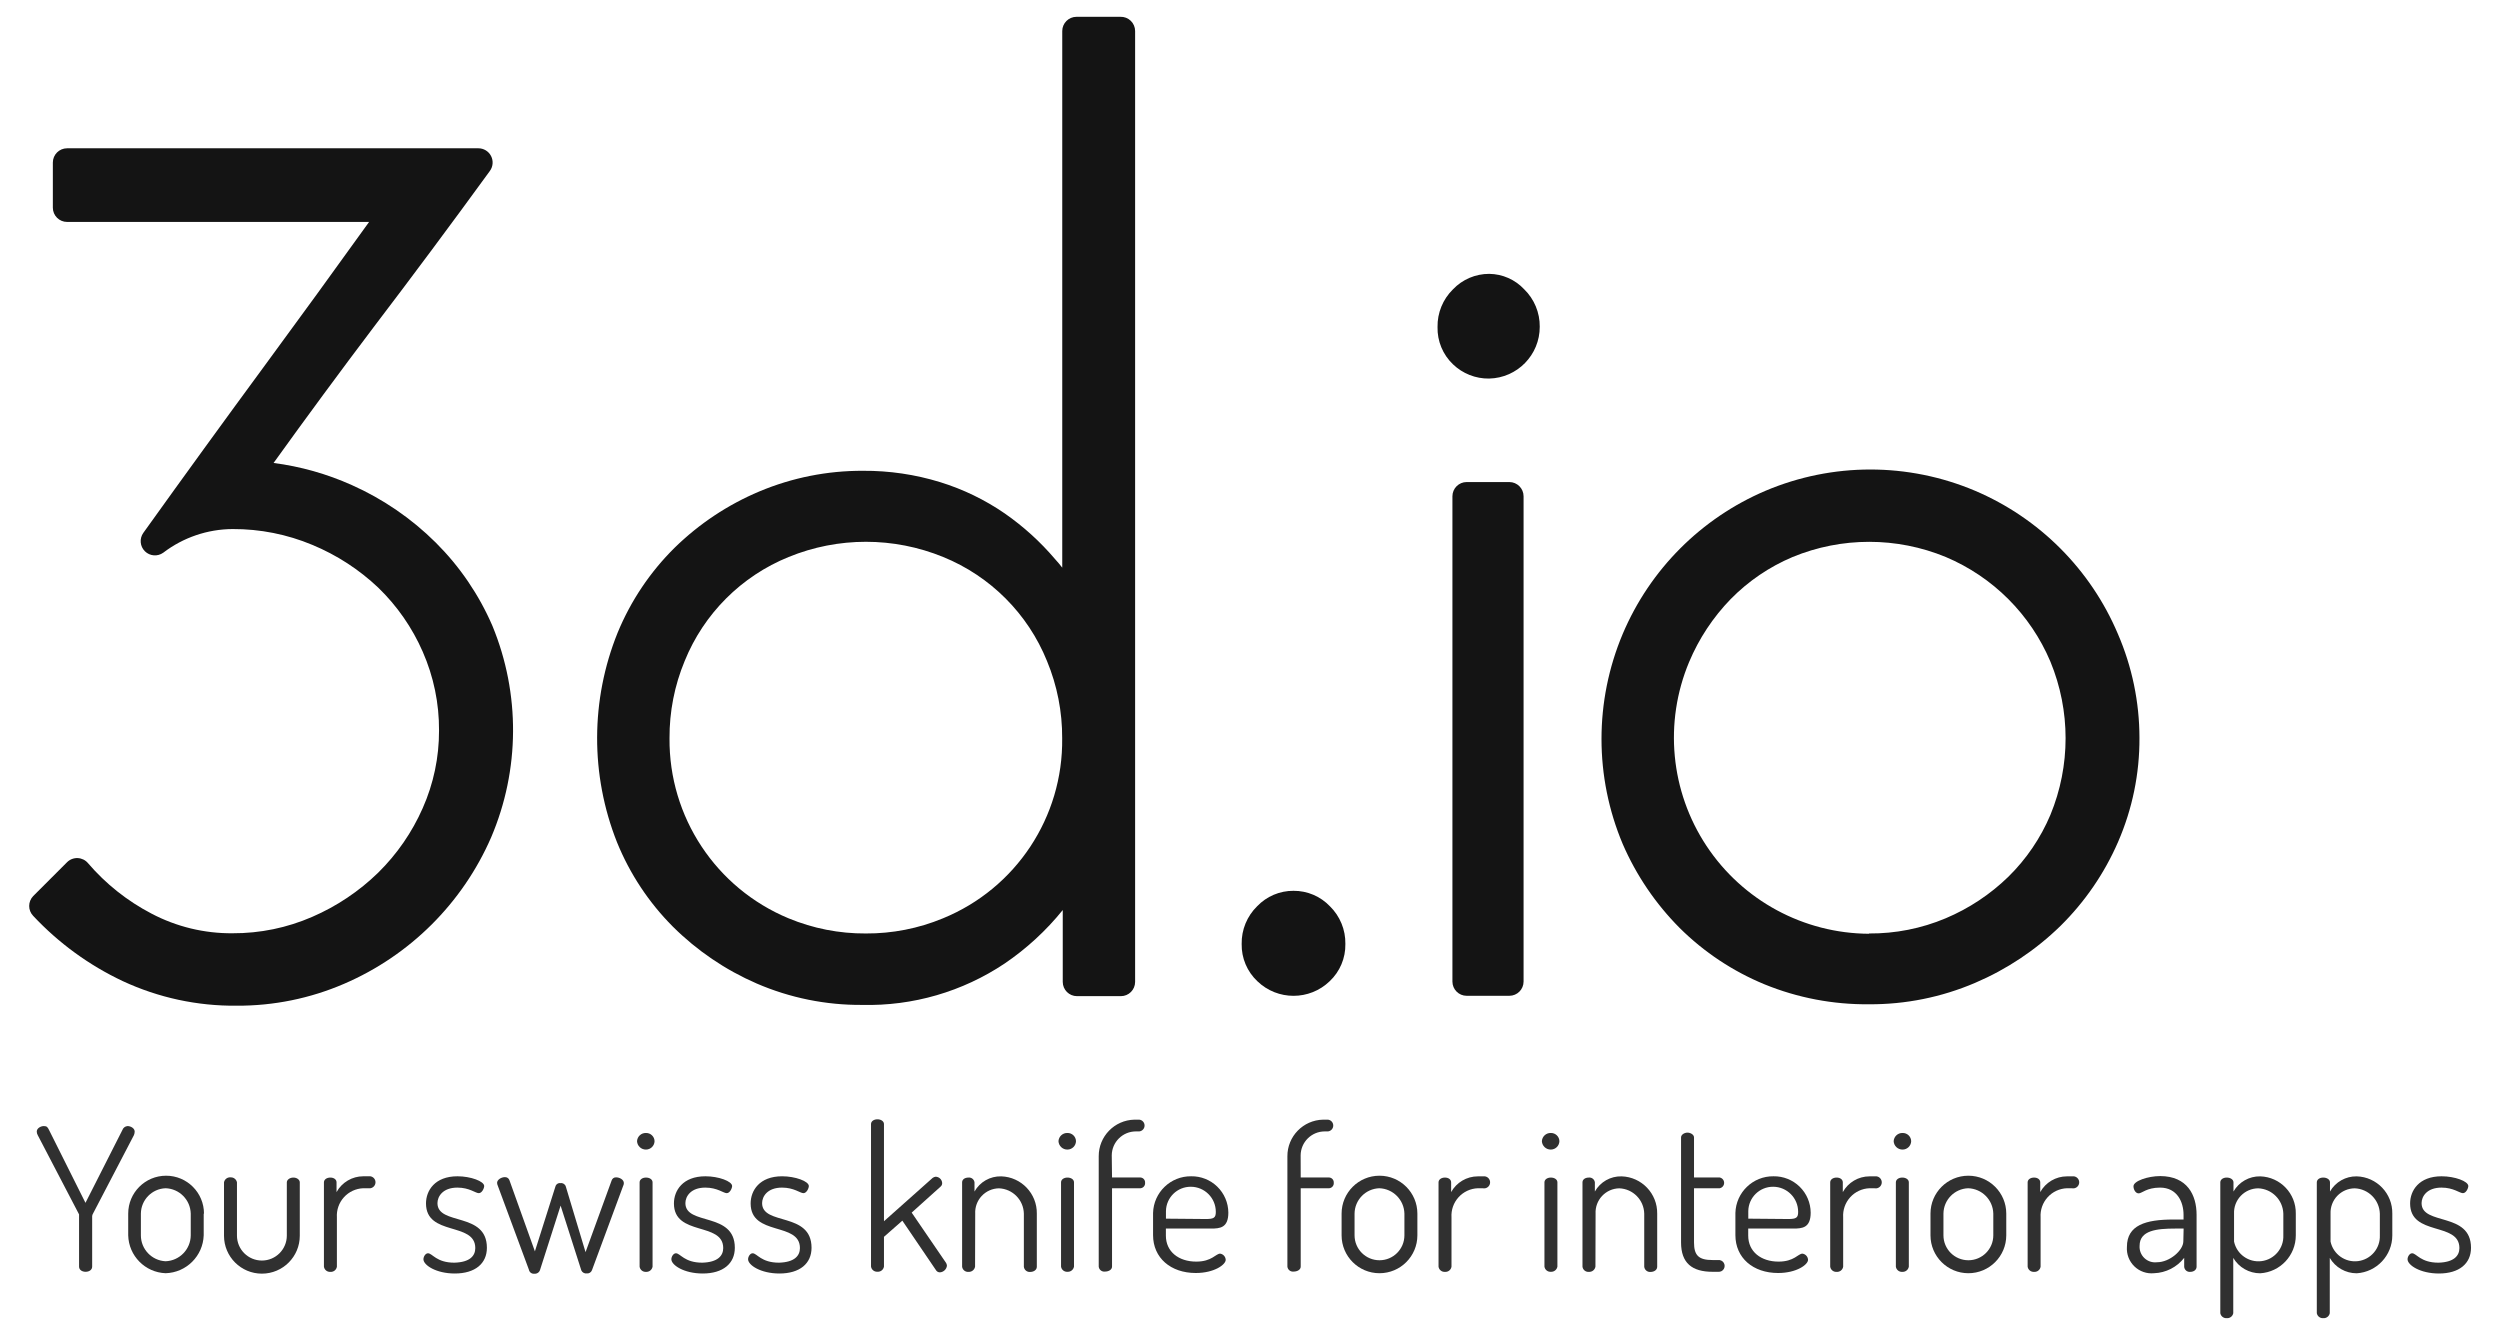
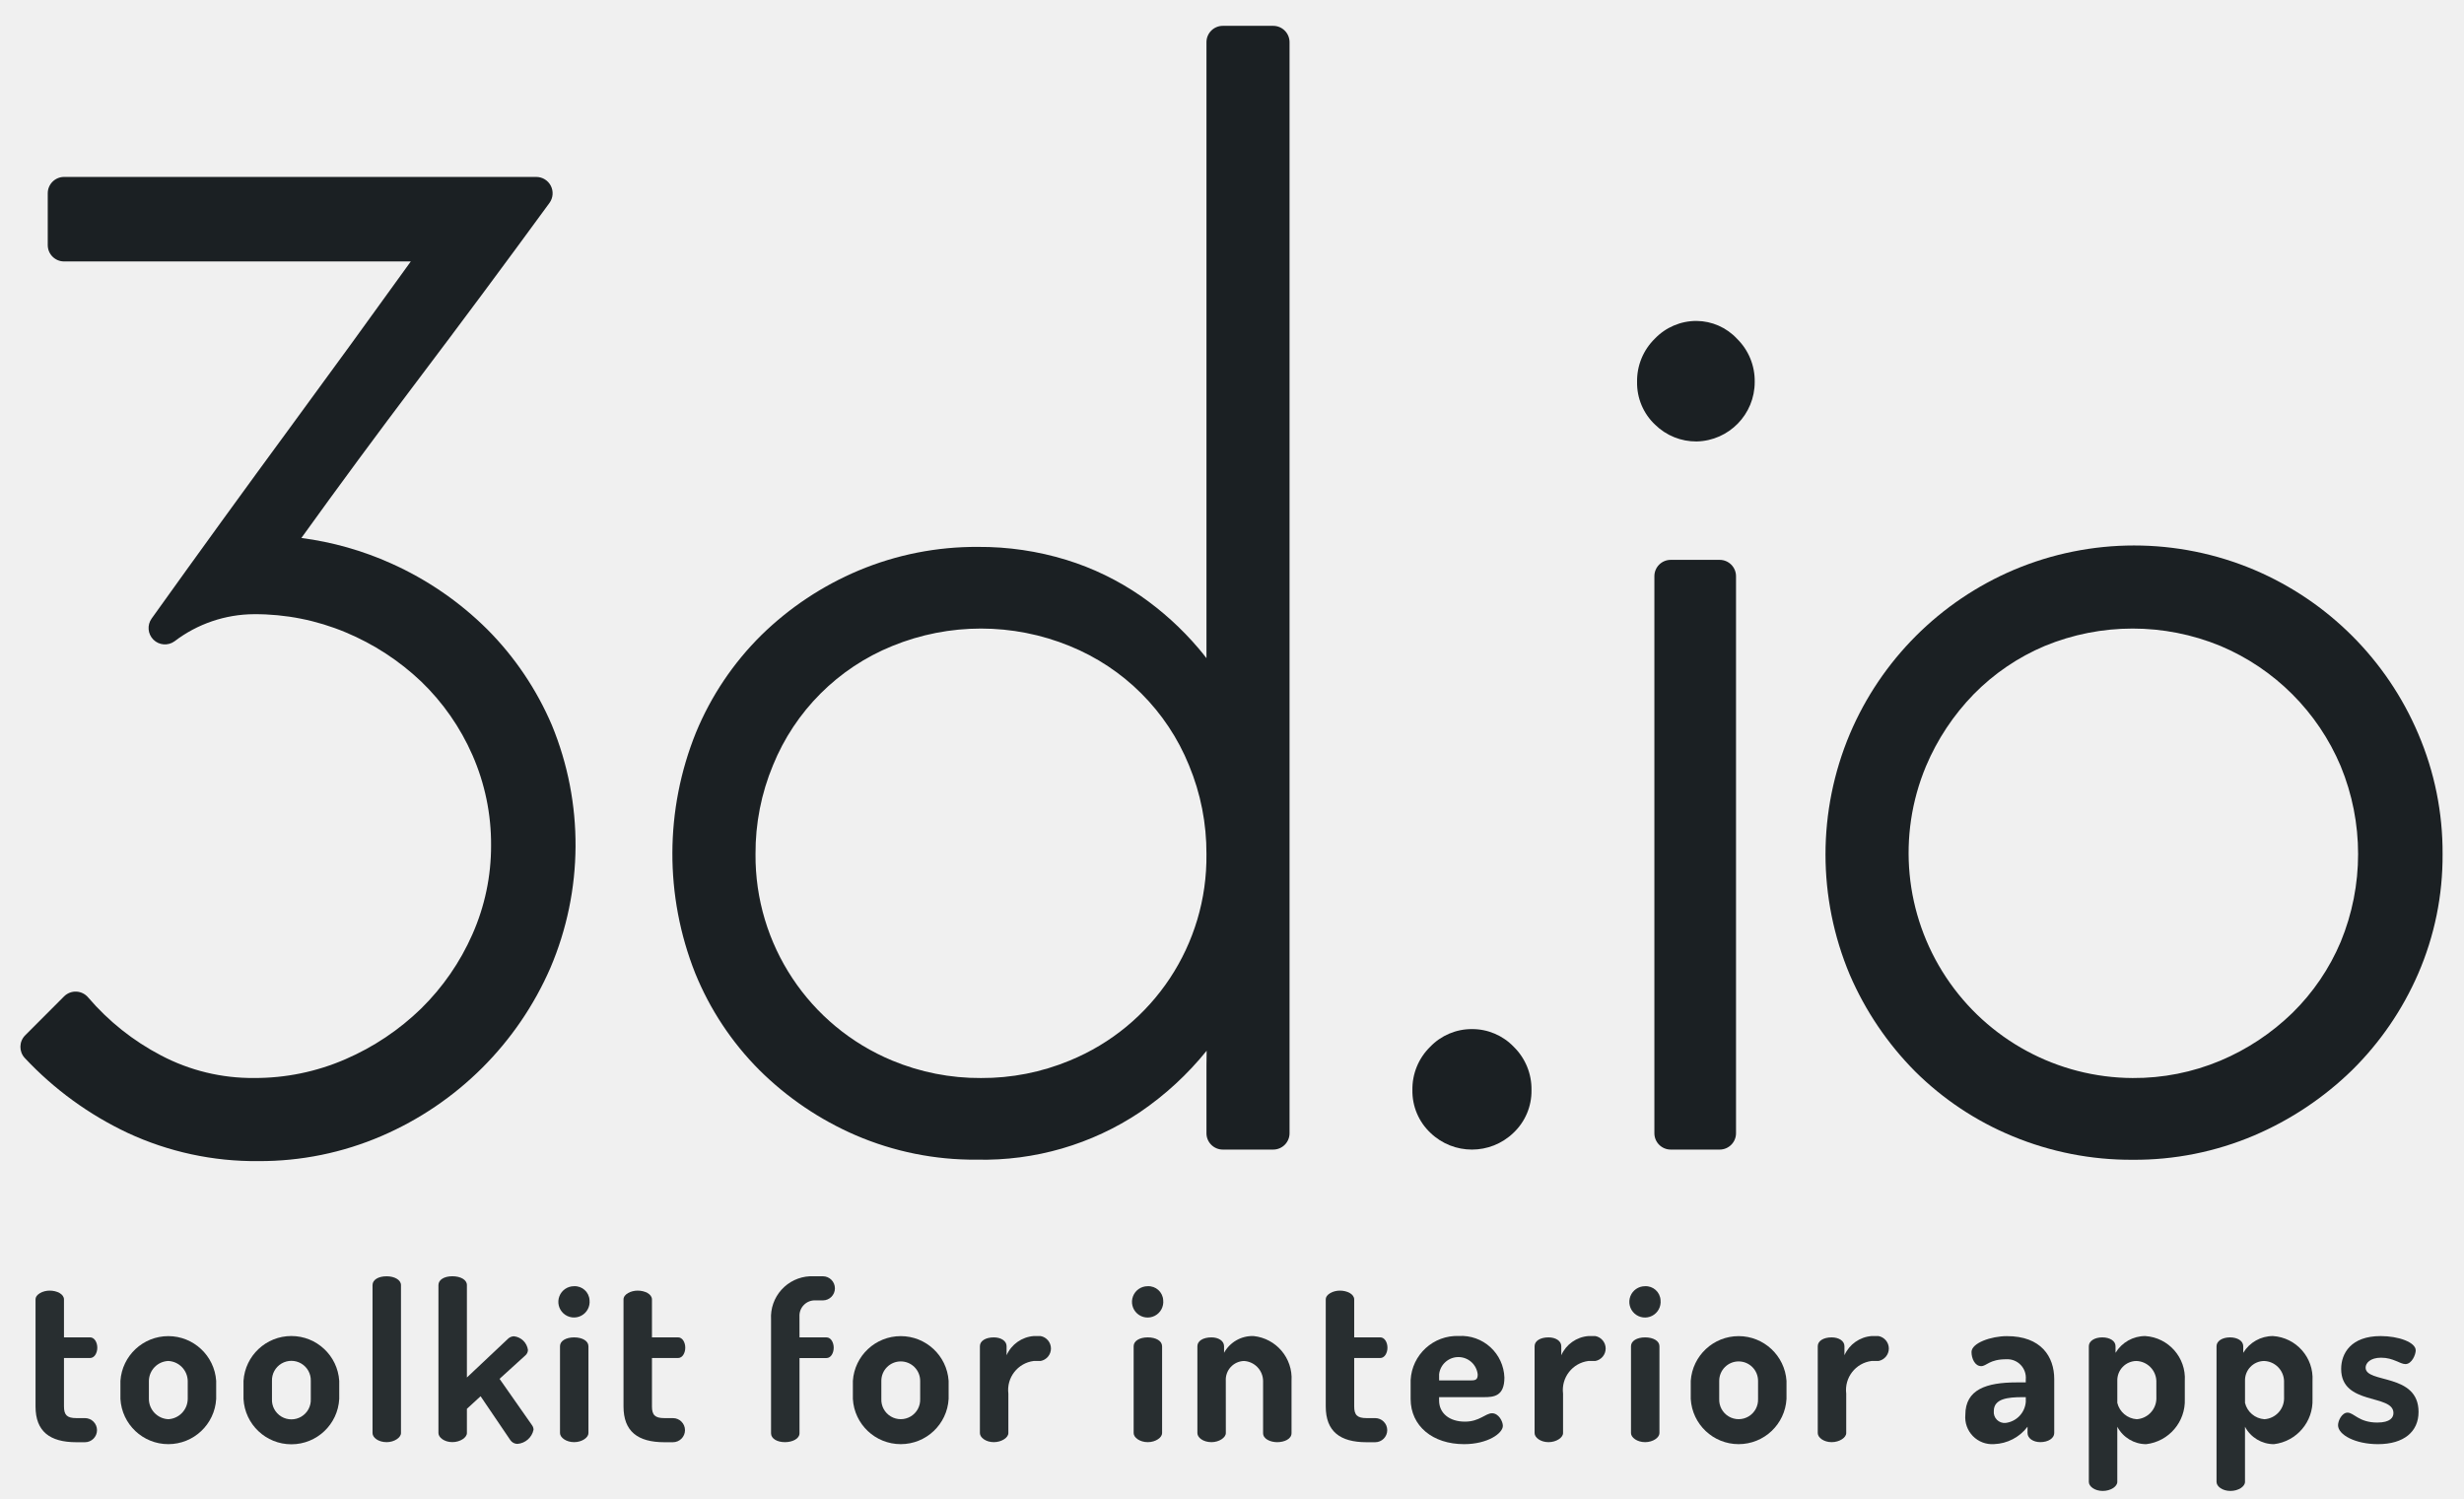
- <svg xmlns="http://www.w3.org/2000/svg" viewBox="0 0 351 188">
+ <svg xmlns="http://www.w3.org/2000/svg" viewBox="0 0 143 87">
  <defs>
-     <style>.a{fill:#e2e2e2;}.b{opacity:0.29;}.c{fill:#fff;}.d{fill:#141414;}.e{fill:#303030;}</style>
+     <style>.a{fill:#1b2023;}.b{fill:#282e30;}</style>
  </defs>
-   <rect class="a" x="-1022" y="-636" width="2984" height="4931" />
-   <rect class="b" x="-134" y="-225" width="1400" height="4403" />
-   <rect class="c" x="-147" y="-237" width="1400" height="4403" />
-   <path class="d" d="M61.18,76.18a39.64,39.64,0,0,0-11.77-8.07,39.12,39.12,0,0,0-11-3.11c4.6-6.4,9.31-12.79,14-19C57.9,38.79,63.39,31.41,68.78,24a2,2,0,0,0-1.62-3.18H9.42a2,2,0,0,0-2,2v6.34a2,2,0,0,0,2,2h42.4c-4.82,6.71-9.75,13.5-14.7,20.23-5.55,7.55-11.27,15.43-17,23.43a2,2,0,0,0,2.8,2.78,16.17,16.17,0,0,1,9.74-3.32,28.65,28.65,0,0,1,11.19,2.22,30.37,30.37,0,0,1,9.25,6,28.25,28.25,0,0,1,6.25,9,27.09,27.09,0,0,1,2.29,11.07,26.66,26.66,0,0,1-2.29,10.89,29.25,29.25,0,0,1-6.26,9.07,30.79,30.79,0,0,1-9.26,6.2,27.67,27.67,0,0,1-11.17,2.3,24,24,0,0,1-11.39-2.76,30,30,0,0,1-8.92-7.09,2,2,0,0,0-2.94-.12l-4.75,4.75a2,2,0,0,0,0,2.78,41.43,41.43,0,0,0,12.58,9.16,37,37,0,0,0,16,3.45,37.58,37.58,0,0,0,15.06-3.07,39.58,39.58,0,0,0,20.66-20.57,38.41,38.41,0,0,0,.18-29.68A37.41,37.41,0,0,0,61.18,76.18Z" />
-   <path class="d" d="M157.3,2.36h-6.16a2,2,0,0,0-2,2V79.7q-.46-.6-1-1.19a37,37,0,0,0-7.07-6.42,33.36,33.36,0,0,0-9.08-4.4,36,36,0,0,0-10.81-1.59A37.15,37.15,0,0,0,106.61,69a38.17,38.17,0,0,0-11.89,7.9,36.14,36.14,0,0,0-8,11.92,39.59,39.59,0,0,0-.09,29.44,35.93,35.93,0,0,0,7.83,11.83,38.29,38.29,0,0,0,11.79,8,36.64,36.64,0,0,0,14.8,3,34.48,34.48,0,0,0,20-5.81,37.72,37.72,0,0,0,8.16-7.51q0,.9,0,1.82v8.27a2,2,0,0,0,2,2h6.16a2,2,0,0,0,2-2V4.36A2,2,0,0,0,157.3,2.36Zm-35.74,128.7a27.86,27.86,0,0,1-10.85-2.13A27.12,27.12,0,0,1,94,103.65a27.88,27.88,0,0,1,2.13-10.85,26.51,26.51,0,0,1,14.6-14.6,28.64,28.64,0,0,1,21.69,0A26.51,26.51,0,0,1,147,92.81a27.93,27.93,0,0,1,2.13,10.85,26.94,26.94,0,0,1-16.73,25.27A27.88,27.88,0,0,1,121.56,131.06Z" />
-   <path class="d" d="M181.61,125.07a7,7,0,0,0-5.11,2.17,7.23,7.23,0,0,0-2.17,5.29,7,7,0,0,0,2.21,5.24,7.31,7.31,0,0,0,10.14,0,7,7,0,0,0,2.21-5.24,7.23,7.23,0,0,0-2.17-5.29A7,7,0,0,0,181.61,125.07Z" />
-   <path class="d" d="M209.09,38.45A7,7,0,0,0,204,40.62a7.23,7.23,0,0,0-2.17,5.29A7,7,0,0,0,204,51.15a7.17,7.17,0,0,0,5.07,2,7.26,7.26,0,0,0,7.11-7.28A7.23,7.23,0,0,0,214,40.62,6.83,6.83,0,0,0,209.09,38.45Z" />
-   <rect class="d" x="203.92" y="67.68" width="9.99" height="72.13" rx="2" ry="2" />
-   <path class="d" d="M297.35,89h0A37.88,37.88,0,0,0,277.29,68.9a37.74,37.74,0,0,0-29.4,0A37.88,37.88,0,0,0,227.83,89a38,38,0,0,0,0,29.5,38.28,38.28,0,0,0,8,11.79,36.83,36.83,0,0,0,11.91,7.91A37.78,37.78,0,0,0,262.41,141a37.28,37.28,0,0,0,14.88-3,39.17,39.17,0,0,0,12-8,37.61,37.61,0,0,0,8.09-11.8,36.21,36.21,0,0,0,3-14.62A36.84,36.84,0,0,0,297.35,89Zm-34.93,42.1a27.53,27.53,0,0,1-25.27-38.15A28.5,28.5,0,0,1,243,84.1a26.75,26.75,0,0,1,8.69-5.9,28.2,28.2,0,0,1,21.49,0,27.58,27.58,0,0,1,14.7,14.7,28.2,28.2,0,0,1,0,21.5,26.74,26.74,0,0,1-5.9,8.69,28.49,28.49,0,0,1-8.81,5.84A27.24,27.24,0,0,1,262.41,131.06Z" />
-   <path class="e" d="M11.1,170.72a.61.61,0,0,0,0-.22l-5.8-11.12a1.06,1.06,0,0,1-.14-.5c0-.48.56-.78,1-.78s.53.17.73.56L12,168.88l5.18-10.22a.83.83,0,0,1,.73-.56c.45,0,1,.31,1,.78a1.38,1.38,0,0,1-.11.5L13,170.5a.66.66,0,0,0-.06.22v7.11c0,.48-.45.73-.92.73s-.92-.25-.92-.73Z" />
-   <path class="e" d="M28.6,170.39v3.05a5.51,5.51,0,0,1-5.35,5.32A5.46,5.46,0,0,1,18,173.44v-3.05a5.32,5.32,0,0,1,10.64,0Zm-1.82,0a3.65,3.65,0,0,0-3.53-3.56,3.6,3.6,0,0,0-3.47,3.56v3.05a3.64,3.64,0,0,0,3.47,3.64,3.67,3.67,0,0,0,3.53-3.64Z" />
-   <path class="e" d="M31.45,173.5V166a.86.86,0,0,1,.92-.7.87.87,0,0,1,.9.7v7.48a3.5,3.5,0,1,0,7,0V166c0-.36.42-.67.92-.67s.9.31.9.67v7.5a5.32,5.32,0,0,1-10.64,0Z" />
-   <path class="e" d="M51,166.83a3.85,3.85,0,0,0-3.7,4.09v6.92a.86.86,0,0,1-.92.73.85.85,0,0,1-.9-.73V166c0-.39.39-.67.9-.67s.87.28.87.67v1.37A4.29,4.29,0,0,1,51,165.15h1a.85.85,0,0,1,0,1.68Z" />
-   <path class="e" d="M66.73,175.23c0-3.72-6.92-1.62-6.92-6.27,0-1.79,1.23-3.81,4.42-3.81,1.85,0,3.75.7,3.75,1.37,0,.31-.31,1-.76,1s-1.32-.78-3-.78c-2.07,0-2.8,1.26-2.8,2.18,0,3.19,6.94,1.18,6.94,6.27,0,2.21-1.65,3.61-4.51,3.61-2.63,0-4.4-1.18-4.4-2,0-.36.28-.84.64-.84.62,0,1.18,1.32,3.7,1.32C66,177.22,66.73,176.3,66.73,175.23Z" />
-   <path class="e" d="M83.11,178.34a.7.7,0,0,1-.73.45.74.74,0,0,1-.76-.42l-2.91-9.1-2.88,9a.76.76,0,0,1-.81.56.69.69,0,0,1-.76-.56L69.9,166.5a1.17,1.17,0,0,1-.11-.42c0-.45.59-.81,1.09-.81a.64.64,0,0,1,.64.42l3.58,10,2.88-9.1a.65.65,0,0,1,.73-.48.67.67,0,0,1,.73.48l2.77,9.21,3.67-10.08a.62.62,0,0,1,.62-.42c.48,0,1.09.31,1.09.81a.93.93,0,0,1-.11.42Z" />
-   <path class="e" d="M91.9,160.22a1.21,1.21,0,0,1-1.2,1.18,1.24,1.24,0,0,1-1.26-1.18,1.22,1.22,0,0,1,1.26-1.15A1.18,1.18,0,0,1,91.9,160.22ZM91.62,166v11.84a.88.88,0,0,1-.92.73.85.85,0,0,1-.9-.73V166c0-.39.39-.67.9-.67S91.62,165.6,91.62,166Z" />
-   <path class="e" d="M101.54,175.23c0-3.72-6.92-1.62-6.92-6.27,0-1.79,1.23-3.81,4.42-3.81,1.85,0,3.75.7,3.75,1.37,0,.31-.31,1-.76,1s-1.32-.78-3-.78c-2.07,0-2.8,1.26-2.8,2.18,0,3.19,6.94,1.18,6.94,6.27,0,2.21-1.65,3.61-4.51,3.61-2.63,0-4.4-1.18-4.4-2,0-.36.28-.84.64-.84.62,0,1.18,1.32,3.7,1.32C100.78,177.22,101.54,176.3,101.54,175.23Z" />
-   <path class="e" d="M112.31,175.23c0-3.72-6.92-1.62-6.92-6.27,0-1.79,1.23-3.81,4.42-3.81,1.85,0,3.75.7,3.75,1.37,0,.31-.31,1-.76,1s-1.32-.78-3-.78c-2.07,0-2.8,1.26-2.8,2.18,0,3.19,6.94,1.18,6.94,6.27,0,2.21-1.65,3.61-4.51,3.61-2.63,0-4.4-1.18-4.4-2,0-.36.28-.84.64-.84.62,0,1.18,1.32,3.7,1.32C111.56,177.22,112.31,176.3,112.31,175.23Z" />
-   <path class="e" d="M128,170.25l4.84,7.08a.91.91,0,0,1,.11.39,1.07,1.07,0,0,1-1,.92.65.65,0,0,1-.56-.34l-4.7-6.92-2.58,2.27v4.17a.86.86,0,0,1-.92.73.85.85,0,0,1-.9-.73v-20c0-.39.39-.67.9-.67s.92.28.92.67v13.64l6.83-6.08a.89.89,0,0,1,.42-.17.94.94,0,0,1,.92.87.61.61,0,0,1-.2.5Z" />
-   <path class="e" d="M136.9,177.84a.88.88,0,0,1-.92.73.83.83,0,0,1-.9-.73V166c0-.39.36-.67.9-.67a.77.77,0,0,1,.84.67v1.29a4.17,4.17,0,0,1,3.75-2.13,5.16,5.16,0,0,1,5,5.24v7.45c0,.48-.48.73-.92.73a.82.82,0,0,1-.9-.73v-7.45a3.64,3.64,0,0,0-3.5-3.56,3.39,3.39,0,0,0-3.33,3.56Z" />
-   <path class="e" d="M151.07,160.22a1.21,1.21,0,0,1-1.2,1.18,1.24,1.24,0,0,1-1.26-1.18,1.22,1.22,0,0,1,1.26-1.15A1.18,1.18,0,0,1,151.07,160.22Zm-.28,5.77v11.84a.88.88,0,0,1-.92.73.85.85,0,0,1-.9-.73V166c0-.39.39-.67.9-.67S150.79,165.6,150.79,166Z" />
-   <path class="e" d="M156.13,165.32h4a.69.69,0,0,1,.64.73.71.71,0,0,1-.64.78h-4v11c0,.42-.45.7-1,.7a.78.78,0,0,1-.87-.7V162.35a5.12,5.12,0,0,1,5-5.15h.7a.83.83,0,0,1,0,1.65h-.48a3.39,3.39,0,0,0-3.39,3.36Z" />
-   <path class="e" d="M172.46,170.25c0,2.16-1.2,2.24-2.44,2.24h-6.33v1c0,2.24,1.79,3.64,4.26,3.64,2.21,0,2.74-1.12,3.36-1.12a.92.92,0,0,1,.78.87c0,.67-1.6,1.85-4.2,1.85-3.53,0-6-2.13-6-5.32V170.3a5.29,5.29,0,0,1,5.35-5.15A5.14,5.14,0,0,1,172.46,170.25Zm-3.16.9c1.12,0,1.4-.17,1.4-1a3.52,3.52,0,0,0-3.5-3.53,3.47,3.47,0,0,0-3.5,3.42v1.06Z" />
-   <path class="e" d="M182.62,165.32h4a.69.69,0,0,1,.64.73.71.71,0,0,1-.64.78h-4v11c0,.42-.45.7-1,.7a.78.78,0,0,1-.87-.7V162.35a5.12,5.12,0,0,1,5-5.15h.7a.83.83,0,0,1,0,1.65H186a3.39,3.39,0,0,0-3.39,3.36Z" />
-   <path class="e" d="M199,170.39v3.05a5.32,5.32,0,1,1-10.64,0v-3.05a5.32,5.32,0,0,1,10.64,0Zm-1.82,0a3.65,3.65,0,0,0-3.53-3.56,3.6,3.6,0,0,0-3.47,3.56v3.05a3.5,3.5,0,1,0,7,0Z" />
-   <path class="e" d="M207.49,166.83a3.85,3.85,0,0,0-3.7,4.09v6.92a.86.86,0,0,1-.92.73.85.85,0,0,1-.9-.73V166c0-.39.39-.67.9-.67s.87.28.87.67v1.37a4.29,4.29,0,0,1,3.75-2.21h1a.85.85,0,0,1,0,1.68Z" />
-   <path class="e" d="M218.94,160.22a1.21,1.21,0,0,1-1.2,1.18,1.24,1.24,0,0,1-1.26-1.18,1.22,1.22,0,0,1,1.26-1.15A1.18,1.18,0,0,1,218.94,160.22Zm-.28,5.77v11.84a.88.88,0,0,1-.92.73.85.85,0,0,1-.9-.73V166c0-.39.39-.67.9-.67S218.66,165.6,218.66,166Z" />
-   <path class="e" d="M224,177.84a.88.88,0,0,1-.92.73.83.83,0,0,1-.9-.73V166c0-.39.36-.67.9-.67a.77.77,0,0,1,.84.67v1.29a4.17,4.17,0,0,1,3.75-2.13,5.16,5.16,0,0,1,5,5.24v7.45c0,.48-.48.73-.92.73a.82.82,0,0,1-.9-.73v-7.45a3.64,3.64,0,0,0-3.5-3.56,3.39,3.39,0,0,0-3.33,3.56Z" />
-   <path class="e" d="M237.84,174.45c0,1.82.67,2.46,2.6,2.46h.78a.83.83,0,1,1,0,1.65h-.78c-2.88,0-4.42-1.23-4.42-4.12V159.69c0-.39.48-.67.9-.67s.92.28.92.67v5.63h3.61a.77.77,0,0,1,0,1.51h-3.61Z" />
-   <path class="e" d="M254.22,170.25c0,2.16-1.2,2.24-2.44,2.24h-6.33v1c0,2.24,1.79,3.64,4.26,3.64,2.21,0,2.74-1.12,3.36-1.12a.92.92,0,0,1,.78.87c0,.67-1.6,1.85-4.2,1.85-3.53,0-6-2.13-6-5.32V170.3a5.29,5.29,0,0,1,5.35-5.15A5.14,5.14,0,0,1,254.22,170.25Zm-3.16.9c1.12,0,1.4-.17,1.4-1a3.52,3.52,0,0,0-3.5-3.53,3.47,3.47,0,0,0-3.5,3.42v1.06Z" />
-   <path class="e" d="M262.48,166.83a3.85,3.85,0,0,0-3.7,4.09v6.92a.86.86,0,0,1-.92.73.85.85,0,0,1-.9-.73V166c0-.39.39-.67.9-.67s.87.28.87.67v1.37a4.29,4.29,0,0,1,3.75-2.21h1a.85.85,0,0,1,0,1.68Z" />
-   <path class="e" d="M268.33,160.22a1.21,1.21,0,0,1-1.2,1.18,1.24,1.24,0,0,1-1.26-1.18,1.22,1.22,0,0,1,1.26-1.15A1.18,1.18,0,0,1,268.33,160.22ZM268,166v11.84a.88.88,0,0,1-.92.73.85.85,0,0,1-.9-.73V166c0-.39.39-.67.9-.67S268,165.6,268,166Z" />
-   <path class="e" d="M281.68,170.39v3.05a5.32,5.32,0,1,1-10.64,0v-3.05a5.32,5.32,0,0,1,10.64,0Zm-1.82,0a3.65,3.65,0,0,0-3.53-3.56,3.6,3.6,0,0,0-3.47,3.56v3.05a3.5,3.5,0,1,0,7,0Z" />
-   <path class="e" d="M290.2,166.83a3.85,3.85,0,0,0-3.7,4.09v6.92a.86.86,0,0,1-.92.73.85.85,0,0,1-.9-.73V166c0-.39.39-.67.9-.67s.87.28.87.67v1.37a4.29,4.29,0,0,1,3.75-2.21h1a.85.85,0,0,1,0,1.68Z" />
-   <path class="e" d="M308.4,170.56v7.28c0,.42-.36.73-.9.73a.77.77,0,0,1-.84-.73V176.6a5.6,5.6,0,0,1-4.23,2.16,3.47,3.47,0,0,1-3.81-3.7c0-3.05,2.63-3.84,6.52-3.84h1.43v-.67c0-1.79-.9-3.81-3.3-3.81-1.88,0-2.55.81-3,.81s-.73-.56-.73-1c0-.73,2-1.43,3.78-1.43C307.08,165.15,308.4,167.76,308.4,170.56Zm-1.82,1.93H305.4c-2.58,0-5,.25-5,2.41a2.18,2.18,0,0,0,2.44,2.32c1.79,0,3.7-1.68,3.7-2.94Z" />
-   <path class="e" d="M313.58,166v1.29a4.24,4.24,0,0,1,3.75-2.13,5.15,5.15,0,0,1,5,5.24v3.05a5.33,5.33,0,0,1-5,5.32,4.38,4.38,0,0,1-3.78-2.16v7.76a.86.86,0,0,1-.92.7.85.85,0,0,1-.9-.7V166c0-.39.39-.67.9-.67S313.58,165.6,313.58,166Zm7,4.4a3.67,3.67,0,0,0-3.53-3.56,3.42,3.42,0,0,0-3.39,3.56v3.92a3.5,3.5,0,0,0,6.92-.87Z" />
-   <path class="e" d="M327.13,166v1.29a4.24,4.24,0,0,1,3.75-2.13,5.15,5.15,0,0,1,5,5.24v3.05a5.33,5.33,0,0,1-5,5.32,4.38,4.38,0,0,1-3.78-2.16v7.76a.86.86,0,0,1-.92.7.85.85,0,0,1-.9-.7V166c0-.39.39-.67.9-.67S327.13,165.6,327.13,166Zm7,4.4a3.67,3.67,0,0,0-3.53-3.56,3.42,3.42,0,0,0-3.39,3.56v3.92a3.5,3.5,0,0,0,6.92-.87Z" />
-   <path class="e" d="M345.3,175.23c0-3.72-6.92-1.62-6.92-6.27,0-1.79,1.23-3.81,4.42-3.81,1.85,0,3.75.7,3.75,1.37,0,.31-.31,1-.76,1s-1.32-.78-3-.78c-2.07,0-2.8,1.26-2.8,2.18,0,3.19,6.94,1.18,6.94,6.27,0,2.21-1.65,3.61-4.51,3.61-2.63,0-4.4-1.18-4.4-2,0-.36.28-.84.64-.84.62,0,1.18,1.32,3.7,1.32C344.54,177.22,345.3,176.3,345.3,175.23Z" />
+   <path class="a" d="M28.283,36.531A18.81,18.81,0,0,0,22.7,32.7a18.561,18.561,0,0,0-5.21-1.476c2.183-3.034,4.42-6.067,6.662-9.033,2.575-3.406,5.178-6.909,7.737-10.413a.949.949,0,0,0-.766-1.509H3.72a.949.949,0,0,0-.949.949v3.007a.949.949,0,0,0,.949.949H23.841c-2.287,3.182-4.629,6.4-6.977,9.6C14.231,28.36,11.517,32.1,8.8,35.9a.949.949,0,0,0,1.328,1.321,7.674,7.674,0,0,1,4.622-1.574A13.594,13.594,0,0,1,20.059,36.7a14.408,14.408,0,0,1,4.39,2.86,13.4,13.4,0,0,1,2.964,4.253A12.854,12.854,0,0,1,28.5,49.065a12.652,12.652,0,0,1-1.087,5.17,13.879,13.879,0,0,1-2.971,4.3,14.612,14.612,0,0,1-4.395,2.941,13.131,13.131,0,0,1-5.3,1.09,11.377,11.377,0,0,1-5.4-1.309,14.22,14.22,0,0,1-4.231-3.366.949.949,0,0,0-1.4-.059L1.462,60.089a.949.949,0,0,0-.022,1.319,19.658,19.658,0,0,0,5.967,4.344A17.569,17.569,0,0,0,15,67.39a17.831,17.831,0,0,0,7.144-1.457,18.78,18.78,0,0,0,9.8-9.761,18.224,18.224,0,0,0,.086-14.082A17.75,17.75,0,0,0,28.283,36.531Z" />
+   <path class="a" d="M73.891,1.5H70.967a.949.949,0,0,0-.949.949V38.2q-.22-.287-.457-.566A17.548,17.548,0,0,0,66.2,34.586a15.832,15.832,0,0,0-4.31-2.09,17.093,17.093,0,0,0-5.13-.754,17.626,17.626,0,0,0-6.929,1.37,18.112,18.112,0,0,0-5.64,3.746,17.148,17.148,0,0,0-3.8,5.657,18.788,18.788,0,0,0-.045,13.968A17.048,17.048,0,0,0,44.065,62.1a18.167,18.167,0,0,0,5.595,3.79,17.386,17.386,0,0,0,7.022,1.416,16.36,16.36,0,0,0,9.477-2.757,17.9,17.9,0,0,0,3.87-3.566q-.011.426-.011.863v3.926a.949.949,0,0,0,.949.949h2.924a.949.949,0,0,0,.949-.949V2.45A.949.949,0,0,0,73.891,1.5ZM56.932,62.568a13.218,13.218,0,0,1-5.147-1.012,12.871,12.871,0,0,1-7.938-11.99,13.228,13.228,0,0,1,1.012-5.147,12.58,12.58,0,0,1,6.926-6.926,13.591,13.591,0,0,1,10.293,0,12.58,12.58,0,0,1,6.927,6.926,13.252,13.252,0,0,1,1.012,5.147,12.785,12.785,0,0,1-7.939,11.99A13.227,13.227,0,0,1,56.932,62.568Z" />
+   <path class="a" d="M85.426,59.728A3.332,3.332,0,0,0,83,60.757a3.429,3.429,0,0,0-1.03,2.509,3.329,3.329,0,0,0,1.049,2.486,3.471,3.471,0,0,0,4.812,0,3.331,3.331,0,0,0,1.05-2.487,3.429,3.429,0,0,0-1.03-2.509A3.333,3.333,0,0,0,85.426,59.728Z" />
+   <path class="a" d="M98.465,18.627a3.332,3.332,0,0,0-2.426,1.03,3.429,3.429,0,0,0-1.03,2.509,3.33,3.33,0,0,0,1.049,2.486,3.4,3.4,0,0,0,2.406.97,3.446,3.446,0,0,0,3.372-3.455,3.429,3.429,0,0,0-1.03-2.509A3.242,3.242,0,0,0,98.465,18.627Z" />
+   <rect class="a" x="96.013" y="32.494" width="4.738" height="34.227" rx="0.949" ry="0.949" />
+   <path class="a" d="M140.345,42.59h0a17.973,17.973,0,0,0-9.517-9.516,17.908,17.908,0,0,0-13.952,0,17.973,17.973,0,0,0-9.516,9.516,18.011,18.011,0,0,0,0,14,18.165,18.165,0,0,0,3.79,5.6,17.476,17.476,0,0,0,5.651,3.755,17.928,17.928,0,0,0,6.966,1.368,17.692,17.692,0,0,0,7.059-1.414,18.584,18.584,0,0,0,5.677-3.786,17.845,17.845,0,0,0,3.838-5.6,17.182,17.182,0,0,0,1.416-6.938A17.483,17.483,0,0,0,140.345,42.59ZM123.768,62.568a13.064,13.064,0,0,1-11.991-18.1,13.522,13.522,0,0,1,2.77-4.177,12.691,12.691,0,0,1,4.121-2.8,13.38,13.38,0,0,1,10.2,0,13.087,13.087,0,0,1,6.976,6.975,13.38,13.38,0,0,1,0,10.2,12.689,12.689,0,0,1-2.8,4.121,13.519,13.519,0,0,1-4.178,2.771A12.925,12.925,0,0,1,123.768,62.568Z" />
+   <path class="b" d="M3.713,81.628c0,.5.18.678.717.678h.5a.7.7,0,1,1,0,1.4h-.5c-1.536,0-2.368-.627-2.368-2.074V75.419c0-.307.436-.512.819-.512.423,0,.832.2.832.512v2.2H5.224c.269,0,.423.307.423.6s-.154.6-.423.6H3.713Z" />
+   <path class="b" d="M12.546,80.143v1.05a2.783,2.783,0,0,1-5.557,0v-1.05a2.785,2.785,0,0,1,5.557,0Zm-1.651,0A1.186,1.186,0,0,0,9.768,78.99a1.177,1.177,0,0,0-1.127,1.152v1.05A1.182,1.182,0,0,0,9.768,82.37a1.191,1.191,0,0,0,1.127-1.178Z" />
+   <path class="b" d="M19.688,80.143v1.05a2.782,2.782,0,0,1-5.556,0v-1.05a2.784,2.784,0,0,1,5.556,0Zm-1.651,0a1.127,1.127,0,1,0-2.253,0v1.05a1.128,1.128,0,1,0,2.253,0Z" />
+   <path class="b" d="M23.271,74.587v8.59c0,.256-.384.525-.832.525-.486,0-.819-.269-.819-.525v-8.59c0-.307.333-.512.819-.512C22.887,74.074,23.271,74.279,23.271,74.587Z" />
+   <path class="b" d="M28.992,80.027l1.882,2.688a.448.448,0,0,1,.09.269,1.038,1.038,0,0,1-.935.819.5.5,0,0,1-.41-.218l-1.728-2.548-.794.73v1.408c0,.256-.384.525-.845.525s-.807-.269-.807-.525v-8.59c0-.307.333-.512.807-.512s.845.2.845.512v5.364L29.5,77.685a.514.514,0,0,1,.333-.128.924.924,0,0,1,.807.794.429.429,0,0,1-.141.307Z" />
+   <path class="b" d="M34.214,75.457a.908.908,0,1,1-.9-.806A.858.858,0,0,1,34.214,75.457Zm-.063,2.676v5.044c0,.256-.371.525-.832.525s-.819-.269-.819-.525V78.133c0-.307.346-.512.819-.512S34.15,77.825,34.15,78.133Z" />
+   <path class="b" d="M37.837,81.628c0,.5.179.678.717.678h.5a.7.7,0,1,1,0,1.4h-.5c-1.536,0-2.368-.627-2.368-2.074V75.419c0-.307.435-.512.819-.512.422,0,.832.2.832.512v2.2h1.511c.269,0,.422.307.422.6s-.153.6-.422.6H37.837Z" />
+   <path class="b" d="M46.4,77.621h1.563c.269,0,.422.307.422.6s-.153.6-.422.6H46.4V83.19c0,.307-.4.512-.845.512s-.807-.2-.807-.512V76.584A2.372,2.372,0,0,1,47,74.074h.755a.7.7,0,0,1,0,1.4h-.409a.891.891,0,0,0-.948.935Z" />
+   <path class="b" d="M55.054,80.143v1.05a2.783,2.783,0,0,1-5.557,0v-1.05a2.785,2.785,0,0,1,5.557,0Zm-1.651,0a1.127,1.127,0,1,0-2.254,0v1.05a1.128,1.128,0,1,0,2.254,0Z" />
+   <path class="b" d="M59.993,78.99a1.7,1.7,0,0,0-1.472,1.895v2.292c0,.256-.384.525-.845.525s-.807-.269-.807-.525V78.133c0-.307.333-.512.807-.512.409,0,.742.2.742.512v.525a1.882,1.882,0,0,1,1.574-1.114h.4a.736.736,0,0,1,0,1.447Z" />
+   <path class="b" d="M67.507,75.457a.909.909,0,1,1-.9-.806A.859.859,0,0,1,67.507,75.457Zm-.064,2.676v5.044c0,.256-.371.525-.832.525s-.819-.269-.819-.525V78.133c0-.307.346-.512.819-.512S67.442,77.825,67.442,78.133Z" />
+   <path class="b" d="M71.142,83.177c0,.256-.384.525-.832.525-.486,0-.819-.269-.819-.525V78.133c0-.307.333-.512.819-.512.4,0,.729.2.729.512v.384a1.88,1.88,0,0,1,1.716-.973,2.461,2.461,0,0,1,2.2,2.6v3.034c0,.346-.423.525-.832.525-.384,0-.819-.179-.819-.525V80.143a1.174,1.174,0,0,0-1.114-1.152,1.089,1.089,0,0,0-1.05,1.152Z" />
+   <path class="b" d="M78.592,81.628c0,.5.179.678.717.678h.5a.7.7,0,1,1,0,1.4h-.5c-1.536,0-2.368-.627-2.368-2.074V75.419c0-.307.435-.512.819-.512.422,0,.832.2.832.512v2.2H80.1c.269,0,.422.307.422.6s-.153.6-.422.6H78.592Z" />
+   <path class="b" d="M87.309,79.951c0,1.088-.614,1.139-1.19,1.139h-2.6v.192c0,.743.6,1.229,1.5,1.229.845,0,1.19-.486,1.574-.486s.627.474.627.73c0,.435-.883,1.063-2.253,1.063-1.817,0-3.1-1.05-3.1-2.625V80.1a2.7,2.7,0,0,1,2.8-2.56A2.5,2.5,0,0,1,87.309,79.951Zm-1.92.166c.269,0,.371-.064.371-.345a1.127,1.127,0,0,0-2.24-.013v.358Z" />
+   <path class="b" d="M92.186,78.99a1.7,1.7,0,0,0-1.473,1.895v2.292c0,.256-.384.525-.845.525s-.807-.269-.807-.525V78.133c0-.307.333-.512.807-.512.41,0,.742.2.742.512v.525a1.885,1.885,0,0,1,1.575-1.114h.4a.736.736,0,0,1,0,1.447Z" />
+   <path class="b" d="M96.371,75.457a.909.909,0,1,1-.9-.806A.859.859,0,0,1,96.371,75.457Zm-.064,2.676v5.044c0,.256-.371.525-.832.525s-.819-.269-.819-.525V78.133c0-.307.346-.512.819-.512S96.307,77.825,96.307,78.133Z" />
+   <path class="b" d="M103.681,80.143v1.05a2.783,2.783,0,0,1-5.557,0v-1.05a2.785,2.785,0,0,1,5.557,0Zm-1.651,0a1.127,1.127,0,1,0-2.254,0v1.05a1.128,1.128,0,1,0,2.254,0Z" />
+   <path class="b" d="M108.62,78.99a1.7,1.7,0,0,0-1.473,1.895v2.292c0,.256-.384.525-.845.525s-.807-.269-.807-.525V78.133c0-.307.333-.512.807-.512.41,0,.742.2.742.512v.525a1.885,1.885,0,0,1,1.575-1.114h.4a.736.736,0,0,1,0,1.447Z" />
+   <path class="b" d="M119.219,80.04v3.136c0,.294-.346.525-.807.525-.422,0-.742-.23-.742-.525v-.371a2.546,2.546,0,0,1-1.946,1.011,1.562,1.562,0,0,1-1.664-1.7c0-1.472,1.217-1.882,2.983-1.882h.524v-.166a1.075,1.075,0,0,0-1.127-1.178c-.985,0-1.151.4-1.459.4-.371,0-.563-.448-.563-.819,0-.525,1.14-.922,2.049-.922C118.464,77.544,119.219,78.747,119.219,80.04Zm-1.651,1.05h-.192c-.857,0-1.664.09-1.664.806a.629.629,0,0,0,.679.691,1.339,1.339,0,0,0,1.178-1.229Z" />
+   <path class="b" d="M122.777,78.133v.384a2.01,2.01,0,0,1,1.728-.973,2.459,2.459,0,0,1,2.292,2.6v1.05a2.542,2.542,0,0,1-2.24,2.625,1.9,1.9,0,0,1-1.678-1.011v3.2c0,.269-.384.525-.845.525s-.807-.256-.807-.525V78.133c0-.307.346-.512.781-.512S122.777,77.825,122.777,78.133Zm2.368,2.01a1.2,1.2,0,0,0-1.165-1.152,1.12,1.12,0,0,0-1.1,1.152v1.28a1.245,1.245,0,0,0,1.127.948,1.222,1.222,0,0,0,1.14-1.178Z" />
+   <path class="b" d="M130.188,78.133v.384a2.01,2.01,0,0,1,1.728-.973,2.459,2.459,0,0,1,2.292,2.6v1.05a2.542,2.542,0,0,1-2.24,2.625,1.9,1.9,0,0,1-1.678-1.011v3.2c0,.269-.384.525-.845.525s-.807-.256-.807-.525V78.133c0-.307.346-.512.781-.512S130.188,77.825,130.188,78.133Zm2.368,2.01a1.2,1.2,0,0,0-1.165-1.152,1.12,1.12,0,0,0-1.1,1.152v1.28a1.245,1.245,0,0,0,1.127.948,1.222,1.222,0,0,0,1.14-1.178Z" />
+   <path class="b" d="M138.905,82.012c0-1.126-3.034-.422-3.034-2.56,0-.909.576-1.907,2.291-1.907,1.037,0,2.036.358,2.036.832,0,.23-.218.794-.6.794-.308,0-.7-.371-1.408-.371-.641,0-.9.32-.9.576,0,.935,3.072.294,3.072,2.573,0,1.139-.845,1.869-2.355,1.869-1.306,0-2.317-.538-2.317-1.1,0-.269.23-.73.551-.73.371,0,.653.576,1.729.576C138.726,82.562,138.905,82.268,138.905,82.012Z" />
</svg>
